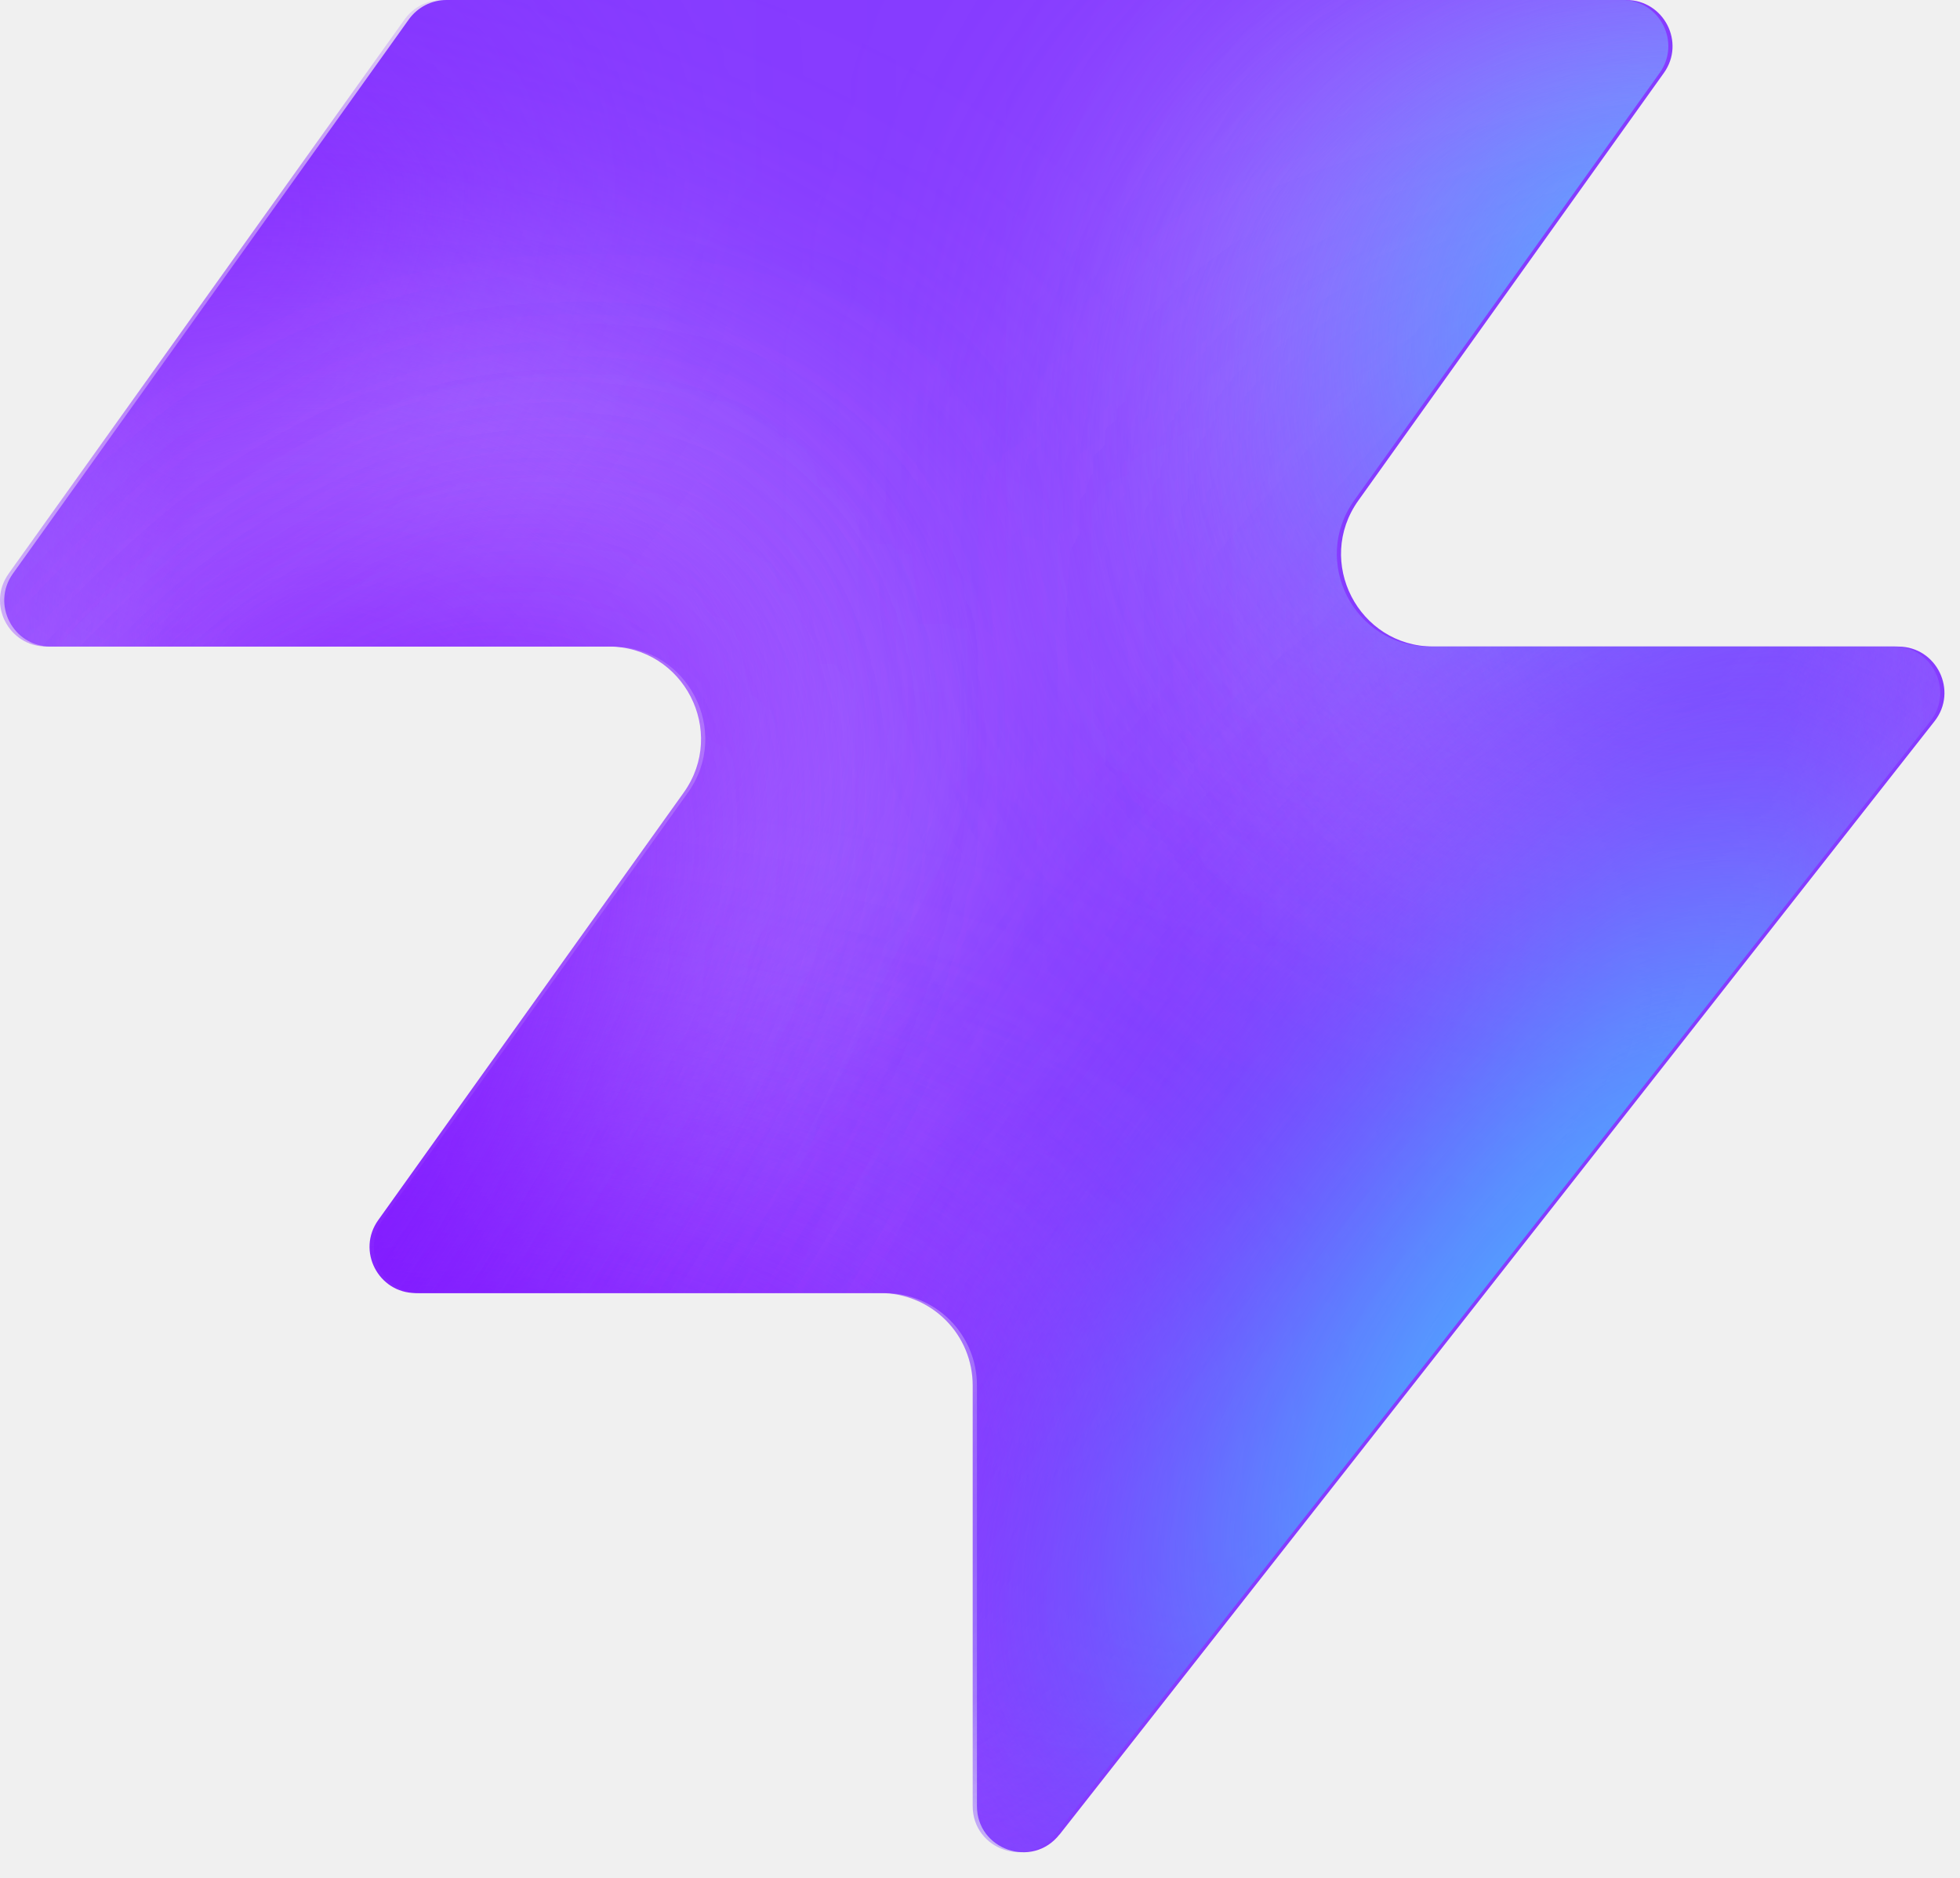
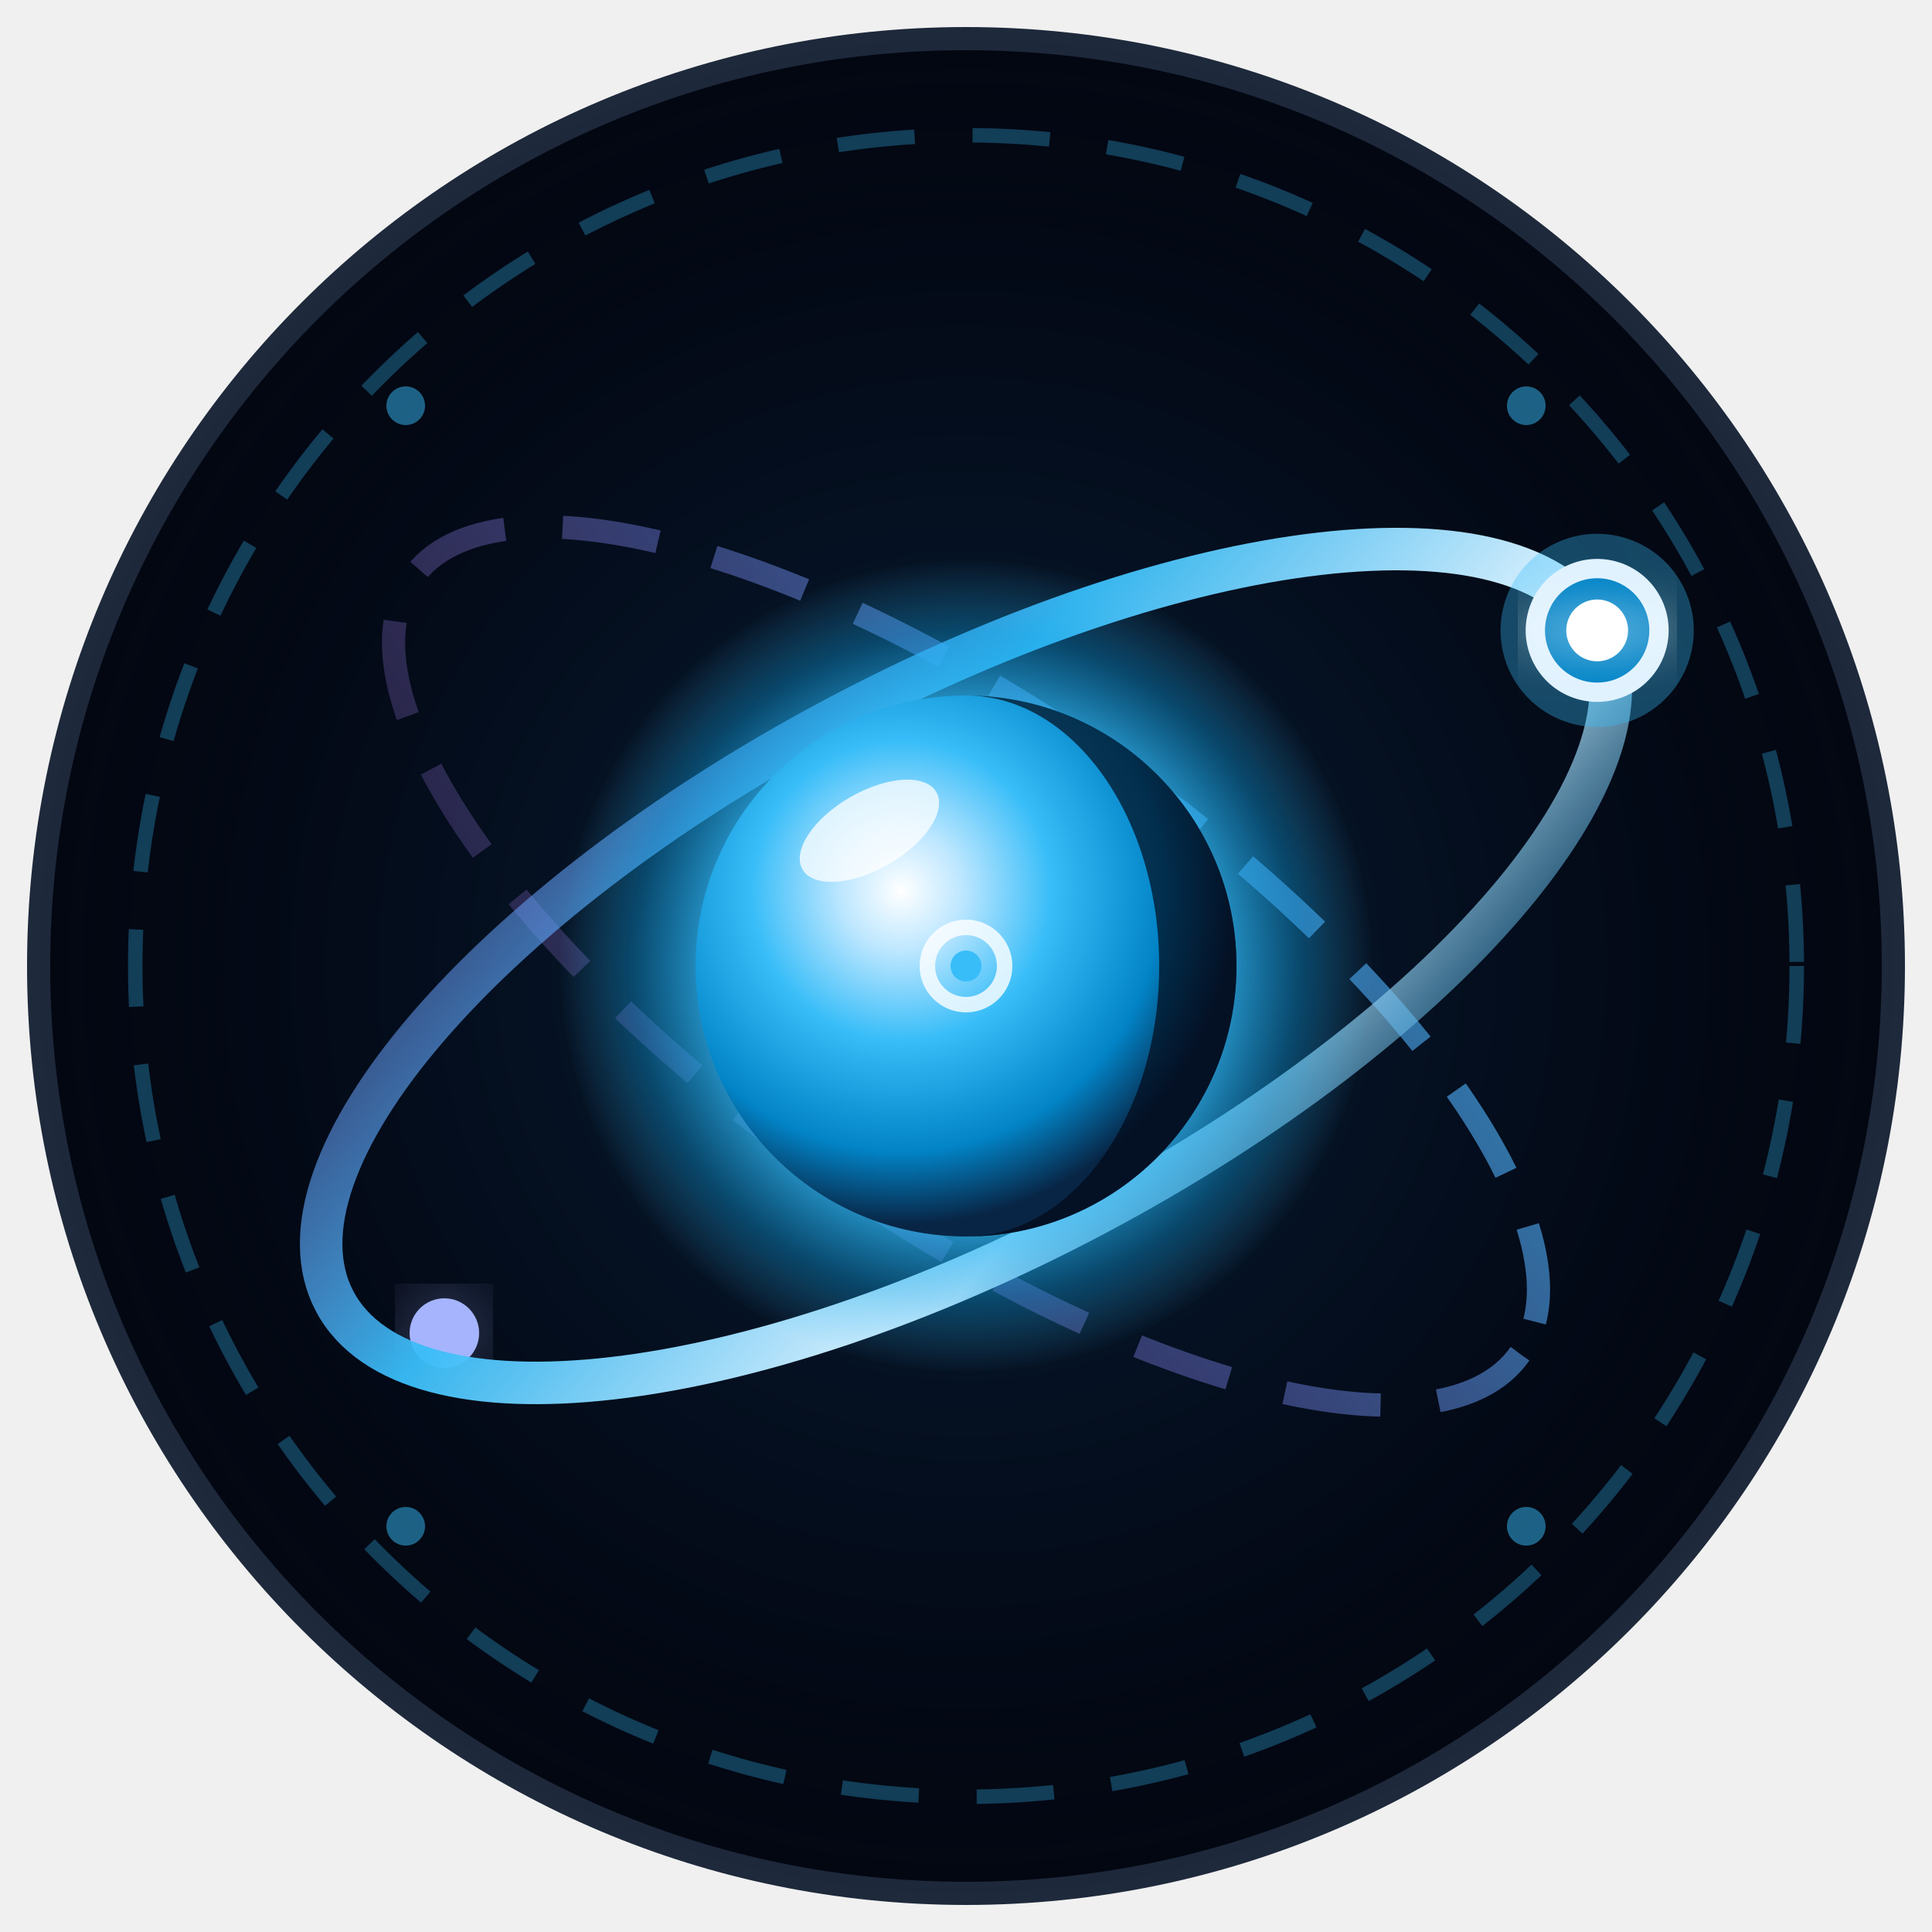
- <svg xmlns="http://www.w3.org/2000/svg" width="48" height="46" fill="none" viewBox="0 0 48 46">
-   <path fill="#863bff" d="M25.946 44.938c-.664.845-2.021.375-2.021-.698V33.937a2.26 2.26 0 0 0-2.262-2.262H10.287c-.92 0-1.456-1.04-.92-1.788l7.48-10.471c1.07-1.497 0-3.578-1.842-3.578H1.237c-.92 0-1.456-1.04-.92-1.788L10.013.474c.214-.297.556-.474.92-.474h28.894c.92 0 1.456 1.04.92 1.788l-7.48 10.471c-1.07 1.498 0 3.579 1.842 3.579h11.377c.943 0 1.473 1.088.89 1.83L25.947 44.94z" style="fill:#863bff;fill:color(display-p3 .525 .23 1);fill-opacity:1" />
-   <mask id="a" width="48" height="46" x="0" y="0" maskUnits="userSpaceOnUse" style="mask-type:alpha">
-     <path fill="#000" d="M25.842 44.938c-.664.844-2.021.375-2.021-.698V33.937a2.26 2.26 0 0 0-2.262-2.262H10.183c-.92 0-1.456-1.04-.92-1.788l7.48-10.471c1.07-1.498 0-3.579-1.842-3.579H1.133c-.92 0-1.456-1.04-.92-1.787L9.91.473c.214-.297.556-.474.92-.474h28.894c.92 0 1.456 1.04.92 1.788l-7.48 10.471c-1.07 1.498 0 3.578 1.842 3.578h11.377c.943 0 1.473 1.088.89 1.832L25.843 44.94z" style="fill:#000;fill-opacity:1" />
-   </mask>
-   <g mask="url(#a)">
-     <g filter="url(#b)">
-       <ellipse cx="5.508" cy="14.704" fill="#ede6ff" rx="5.508" ry="14.704" style="fill:#ede6ff;fill:color(display-p3 .927 .903 1);fill-opacity:1" transform="matrix(.00324 1 1 -.00324 -4.47 31.516)" />
-     </g>
-     <g filter="url(#c)">
-       <ellipse cx="10.399" cy="29.851" fill="#ede6ff" rx="10.399" ry="29.851" style="fill:#ede6ff;fill:color(display-p3 .927 .903 1);fill-opacity:1" transform="matrix(.00324 1 1 -.00324 -39.328 7.883)" />
-     </g>
-     <g filter="url(#d)">
-       <ellipse cx="5.508" cy="30.487" fill="#7e14ff" rx="5.508" ry="30.487" style="fill:#7e14ff;fill:color(display-p3 .492 .077 1);fill-opacity:1" transform="rotate(89.814 -25.913 -14.639)scale(1 -1)" />
-     </g>
-     <g filter="url(#e)">
-       <ellipse cx="5.508" cy="30.599" fill="#7e14ff" rx="5.508" ry="30.599" style="fill:#7e14ff;fill:color(display-p3 .492 .077 1);fill-opacity:1" transform="rotate(89.814 -32.644 -3.334)scale(1 -1)" />
-     </g>
-     <g filter="url(#f)">
-       <ellipse cx="5.508" cy="30.599" fill="#7e14ff" rx="5.508" ry="30.599" style="fill:#7e14ff;fill:color(display-p3 .492 .077 1);fill-opacity:1" transform="matrix(.00324 1 1 -.00324 -34.34 30.47)" />
-     </g>
-     <g filter="url(#g)">
-       <ellipse cx="14.072" cy="22.078" fill="#ede6ff" rx="14.072" ry="22.078" style="fill:#ede6ff;fill:color(display-p3 .927 .903 1);fill-opacity:1" transform="rotate(93.35 24.506 48.493)scale(-1 1)" />
-     </g>
-     <g filter="url(#h)">
-       <ellipse cx="3.47" cy="21.501" fill="#7e14ff" rx="3.47" ry="21.501" style="fill:#7e14ff;fill:color(display-p3 .492 .077 1);fill-opacity:1" transform="rotate(89.009 28.708 47.59)scale(-1 1)" />
-     </g>
-     <g filter="url(#i)">
-       <ellipse cx="3.47" cy="21.501" fill="#7e14ff" rx="3.47" ry="21.501" style="fill:#7e14ff;fill:color(display-p3 .492 .077 1);fill-opacity:1" transform="rotate(89.009 28.708 47.59)scale(-1 1)" />
-     </g>
-     <g filter="url(#j)">
-       <ellipse cx=".387" cy="8.972" fill="#7e14ff" rx="4.407" ry="29.108" style="fill:#7e14ff;fill:color(display-p3 .492 .077 1);fill-opacity:1" transform="rotate(39.51 .387 8.972)" />
-     </g>
-     <g filter="url(#k)">
-       <ellipse cx="47.523" cy="-6.092" fill="#7e14ff" rx="4.407" ry="29.108" style="fill:#7e14ff;fill:color(display-p3 .492 .077 1);fill-opacity:1" transform="rotate(37.892 47.523 -6.092)" />
-     </g>
-     <g filter="url(#l)">
-       <ellipse cx="41.412" cy="6.333" fill="#47bfff" rx="5.971" ry="9.665" style="fill:#47bfff;fill:color(display-p3 .28 .748 1);fill-opacity:1" transform="rotate(37.892 41.412 6.333)" />
-     </g>
-     <g filter="url(#m)">
-       <ellipse cx="-1.879" cy="38.332" fill="#7e14ff" rx="4.407" ry="29.108" style="fill:#7e14ff;fill:color(display-p3 .492 .077 1);fill-opacity:1" transform="rotate(37.892 -1.88 38.332)" />
-     </g>
-     <g filter="url(#n)">
-       <ellipse cx="-1.879" cy="38.332" fill="#7e14ff" rx="4.407" ry="29.108" style="fill:#7e14ff;fill:color(display-p3 .492 .077 1);fill-opacity:1" transform="rotate(37.892 -1.88 38.332)" />
-     </g>
-     <g filter="url(#o)">
-       <ellipse cx="35.651" cy="29.907" fill="#7e14ff" rx="4.407" ry="29.108" style="fill:#7e14ff;fill:color(display-p3 .492 .077 1);fill-opacity:1" transform="rotate(37.892 35.651 29.907)" />
-     </g>
-     <g filter="url(#p)">
-       <ellipse cx="38.418" cy="32.4" fill="#47bfff" rx="5.971" ry="15.297" style="fill:#47bfff;fill:color(display-p3 .28 .748 1);fill-opacity:1" transform="rotate(37.892 38.418 32.4)" />
-     </g>
-   </g>
+ <svg xmlns="http://www.w3.org/2000/svg" viewBox="0 0 100 100" width="100%" height="100%">
  <defs>
-     <filter id="b" width="60.045" height="41.654" x="-19.77" y="16.149" color-interpolation-filters="sRGB" filterUnits="userSpaceOnUse">
-       <feFlood flood-opacity="0" result="BackgroundImageFix" />
-       <feBlend in="SourceGraphic" in2="BackgroundImageFix" result="shape" />
-       <feGaussianBlur result="effect1_foregroundBlur_2002_17158" stdDeviation="7.659" />
-     </filter>
-     <filter id="c" width="90.34" height="51.437" x="-54.613" y="-7.533" color-interpolation-filters="sRGB" filterUnits="userSpaceOnUse">
-       <feFlood flood-opacity="0" result="BackgroundImageFix" />
-       <feBlend in="SourceGraphic" in2="BackgroundImageFix" result="shape" />
-       <feGaussianBlur result="effect1_foregroundBlur_2002_17158" stdDeviation="7.659" />
-     </filter>
-     <filter id="d" width="79.355" height="29.4" x="-49.64" y="2.03" color-interpolation-filters="sRGB" filterUnits="userSpaceOnUse">
-       <feFlood flood-opacity="0" result="BackgroundImageFix" />
-       <feBlend in="SourceGraphic" in2="BackgroundImageFix" result="shape" />
-       <feGaussianBlur result="effect1_foregroundBlur_2002_17158" stdDeviation="4.596" />
-     </filter>
-     <filter id="e" width="79.579" height="29.4" x="-45.045" y="20.029" color-interpolation-filters="sRGB" filterUnits="userSpaceOnUse">
-       <feFlood flood-opacity="0" result="BackgroundImageFix" />
-       <feBlend in="SourceGraphic" in2="BackgroundImageFix" result="shape" />
-       <feGaussianBlur result="effect1_foregroundBlur_2002_17158" stdDeviation="4.596" />
-     </filter>
-     <filter id="f" width="79.579" height="29.4" x="-43.513" y="21.178" color-interpolation-filters="sRGB" filterUnits="userSpaceOnUse">
-       <feFlood flood-opacity="0" result="BackgroundImageFix" />
-       <feBlend in="SourceGraphic" in2="BackgroundImageFix" result="shape" />
-       <feGaussianBlur result="effect1_foregroundBlur_2002_17158" stdDeviation="4.596" />
-     </filter>
-     <filter id="g" width="74.749" height="58.852" x="15.756" y="-17.901" color-interpolation-filters="sRGB" filterUnits="userSpaceOnUse">
-       <feFlood flood-opacity="0" result="BackgroundImageFix" />
-       <feBlend in="SourceGraphic" in2="BackgroundImageFix" result="shape" />
-       <feGaussianBlur result="effect1_foregroundBlur_2002_17158" stdDeviation="7.659" />
-     </filter>
-     <filter id="h" width="61.377" height="25.362" x="23.548" y="2.284" color-interpolation-filters="sRGB" filterUnits="userSpaceOnUse">
-       <feFlood flood-opacity="0" result="BackgroundImageFix" />
-       <feBlend in="SourceGraphic" in2="BackgroundImageFix" result="shape" />
-       <feGaussianBlur result="effect1_foregroundBlur_2002_17158" stdDeviation="4.596" />
-     </filter>
-     <filter id="i" width="61.377" height="25.362" x="23.548" y="2.284" color-interpolation-filters="sRGB" filterUnits="userSpaceOnUse">
-       <feFlood flood-opacity="0" result="BackgroundImageFix" />
-       <feBlend in="SourceGraphic" in2="BackgroundImageFix" result="shape" />
-       <feGaussianBlur result="effect1_foregroundBlur_2002_17158" stdDeviation="4.596" />
-     </filter>
-     <filter id="j" width="56.045" height="63.649" x="-27.636" y="-22.853" color-interpolation-filters="sRGB" filterUnits="userSpaceOnUse">
-       <feFlood flood-opacity="0" result="BackgroundImageFix" />
-       <feBlend in="SourceGraphic" in2="BackgroundImageFix" result="shape" />
-       <feGaussianBlur result="effect1_foregroundBlur_2002_17158" stdDeviation="4.596" />
-     </filter>
-     <filter id="k" width="54.814" height="64.646" x="20.116" y="-38.415" color-interpolation-filters="sRGB" filterUnits="userSpaceOnUse">
-       <feFlood flood-opacity="0" result="BackgroundImageFix" />
-       <feBlend in="SourceGraphic" in2="BackgroundImageFix" result="shape" />
-       <feGaussianBlur result="effect1_foregroundBlur_2002_17158" stdDeviation="4.596" />
-     </filter>
-     <filter id="l" width="33.541" height="35.313" x="24.641" y="-11.323" color-interpolation-filters="sRGB" filterUnits="userSpaceOnUse">
-       <feFlood flood-opacity="0" result="BackgroundImageFix" />
-       <feBlend in="SourceGraphic" in2="BackgroundImageFix" result="shape" />
-       <feGaussianBlur result="effect1_foregroundBlur_2002_17158" stdDeviation="4.596" />
-     </filter>
-     <filter id="m" width="54.814" height="64.646" x="-29.286" y="6.009" color-interpolation-filters="sRGB" filterUnits="userSpaceOnUse">
-       <feFlood flood-opacity="0" result="BackgroundImageFix" />
-       <feBlend in="SourceGraphic" in2="BackgroundImageFix" result="shape" />
-       <feGaussianBlur result="effect1_foregroundBlur_2002_17158" stdDeviation="4.596" />
-     </filter>
-     <filter id="n" width="54.814" height="64.646" x="-29.286" y="6.009" color-interpolation-filters="sRGB" filterUnits="userSpaceOnUse">
-       <feFlood flood-opacity="0" result="BackgroundImageFix" />
-       <feBlend in="SourceGraphic" in2="BackgroundImageFix" result="shape" />
-       <feGaussianBlur result="effect1_foregroundBlur_2002_17158" stdDeviation="4.596" />
-     </filter>
-     <filter id="o" width="54.814" height="64.646" x="8.244" y="-2.416" color-interpolation-filters="sRGB" filterUnits="userSpaceOnUse">
-       <feFlood flood-opacity="0" result="BackgroundImageFix" />
-       <feBlend in="SourceGraphic" in2="BackgroundImageFix" result="shape" />
-       <feGaussianBlur result="effect1_foregroundBlur_2002_17158" stdDeviation="4.596" />
-     </filter>
-     <filter id="p" width="39.409" height="43.623" x="18.713" y="10.588" color-interpolation-filters="sRGB" filterUnits="userSpaceOnUse">
-       <feFlood flood-opacity="0" result="BackgroundImageFix" />
-       <feBlend in="SourceGraphic" in2="BackgroundImageFix" result="shape" />
-       <feGaussianBlur result="effect1_foregroundBlur_2002_17158" stdDeviation="4.596" />
+     <radialGradient id="spaceAtmosphere" cx="50%" cy="50%" r="50%">
+       <stop offset="0%" stop-color="#0e2a47" stop-opacity="0.8" />
+       <stop offset="60%" stop-color="#051326" stop-opacity="0.5" />
+       <stop offset="100%" stop-color="#020813" stop-opacity="0" />
+     </radialGradient>
+     <radialGradient id="corePlanet" cx="38%" cy="36%" r="62%">
+       <stop offset="0%" stop-color="#FFFFFF" />
+       <stop offset="18%" stop-color="#BEE7FF" />
+       <stop offset="45%" stop-color="#38BDF8" />
+       <stop offset="78%" stop-color="#0284C7" />
+       <stop offset="100%" stop-color="#082545" />
+     </radialGradient>
+     <radialGradient id="coronaGlow" cx="50%" cy="50%" r="50%">
+       <stop offset="60%" stop-color="#38BDF8" stop-opacity="0.85" />
+       <stop offset="82%" stop-color="#0EA5E9" stop-opacity="0.35" />
+       <stop offset="100%" stop-color="#38BDF8" stop-opacity="0" />
+     </radialGradient>
+     <linearGradient id="orbitGradPrimary" x1="0%" y1="0%" x2="100%" y2="100%">
+       <stop offset="0%" stop-color="#818CF8" stop-opacity="0.3" />
+       <stop offset="35%" stop-color="#38BDF8" stop-opacity="0.95" />
+       <stop offset="70%" stop-color="#E0F2FE" stop-opacity="1" />
+       <stop offset="100%" stop-color="#0284C7" stop-opacity="0.2" />
+     </linearGradient>
+     <linearGradient id="orbitGradSecondary" x1="100%" y1="0%" x2="0%" y2="100%">
+       <stop offset="0%" stop-color="#38BDF8" stop-opacity="0.7" />
+       <stop offset="50%" stop-color="#818CF8" stop-opacity="0.4" />
+       <stop offset="100%" stop-color="#C084FC" stop-opacity="0.15" />
+     </linearGradient>
+     <linearGradient id="scopeLineGrad" x1="0%" y1="0%" x2="100%" y2="100%">
+       <stop offset="0%" stop-color="#38BDF8" />
+       <stop offset="100%" stop-color="#818CF8" />
+     </linearGradient>
+     <filter id="neonGlow" x="-20%" y="-20%" width="140%" height="140%">
+       <feGaussianBlur stdDeviation="2.5" result="blur" />
+       <feMerge>
+         <feMergeNode in="blur" />
+         <feMergeNode in="SourceGraphic" />
+       </feMerge>
    </filter>
  </defs>
+   <circle cx="50" cy="50" r="48" fill="#030712" stroke="#1E293B" stroke-width="1.2" />
+   <circle cx="50" cy="50" r="48" fill="url(#spaceAtmosphere)" />
+   <circle cx="50" cy="50" r="43" fill="none" stroke="#38BDF8" stroke-width="0.75" stroke-opacity="0.3" stroke-dasharray="4 3" />
+   <line x1="50" y1="5" x2="50" y2="14" stroke="url(#scopeLineGrad)" stroke-width="2" stroke-linecap="round" />
+   <line x1="50" y1="86" x2="50" y2="95" stroke="url(#scopeLineGrad)" stroke-width="2" stroke-linecap="round" />
+   <line x1="5" y1="50" x2="14" y2="50" stroke="url(#scopeLineGrad)" stroke-width="2" stroke-linecap="round" />
+   <line x1="86" y1="50" x2="95" y2="50" stroke="url(#scopeLineGrad)" stroke-width="2" stroke-linecap="round" />
+   <circle cx="21" cy="21" r="1" fill="#38BDF8" fill-opacity="0.5" />
+   <circle cx="79" cy="21" r="1" fill="#38BDF8" fill-opacity="0.5" />
+   <circle cx="21" cy="79" r="1" fill="#38BDF8" fill-opacity="0.5" />
+   <circle cx="79" cy="79" r="1" fill="#38BDF8" fill-opacity="0.5" />
+   <ellipse cx="50" cy="50" rx="35" ry="13" fill="none" stroke="url(#orbitGradSecondary)" stroke-width="1.2" stroke-dasharray="5 3" transform="rotate(35 50 50)" />
+   <circle cx="23" cy="69" r="1.8" fill="#A5B4FC" filter="url(#neonGlow)" />
+   <ellipse cx="50" cy="50" rx="37" ry="14.5" fill="none" stroke="url(#orbitGradPrimary)" stroke-width="2.2" transform="rotate(-28 50 50)" />
+   <circle cx="50" cy="50" r="21" fill="url(#coronaGlow)" />
+   <circle cx="50" cy="50" r="14" fill="url(#corePlanet)" />
+   <path d="M 50 36 A 14 14 0 0 1 50 64 A 10 14 0 0 0 50 36 Z" fill="#020817" fill-opacity="0.68" />
+   <ellipse cx="45" cy="43" rx="4" ry="2" fill="#FFFFFF" fill-opacity="0.75" transform="rotate(-30 45 43)" />
+   <g transform="rotate(-28 50 50)">
+     <circle cx="87" cy="50" r="5" fill="#38BDF8" fill-opacity="0.35" />
+     <circle cx="87" cy="50" r="3.2" fill="#0284C7" stroke="#E0F2FE" stroke-width="1" />
+     <circle cx="87" cy="50" r="1.6" fill="#FFFFFF" filter="url(#neonGlow)" />
+   </g>
+   <circle cx="50" cy="50" r="2" fill="none" stroke="#FFFFFF" stroke-width="0.8" stroke-opacity="0.8" />
+   <circle cx="50" cy="50" r="0.8" fill="#38BDF8" />
</svg>
